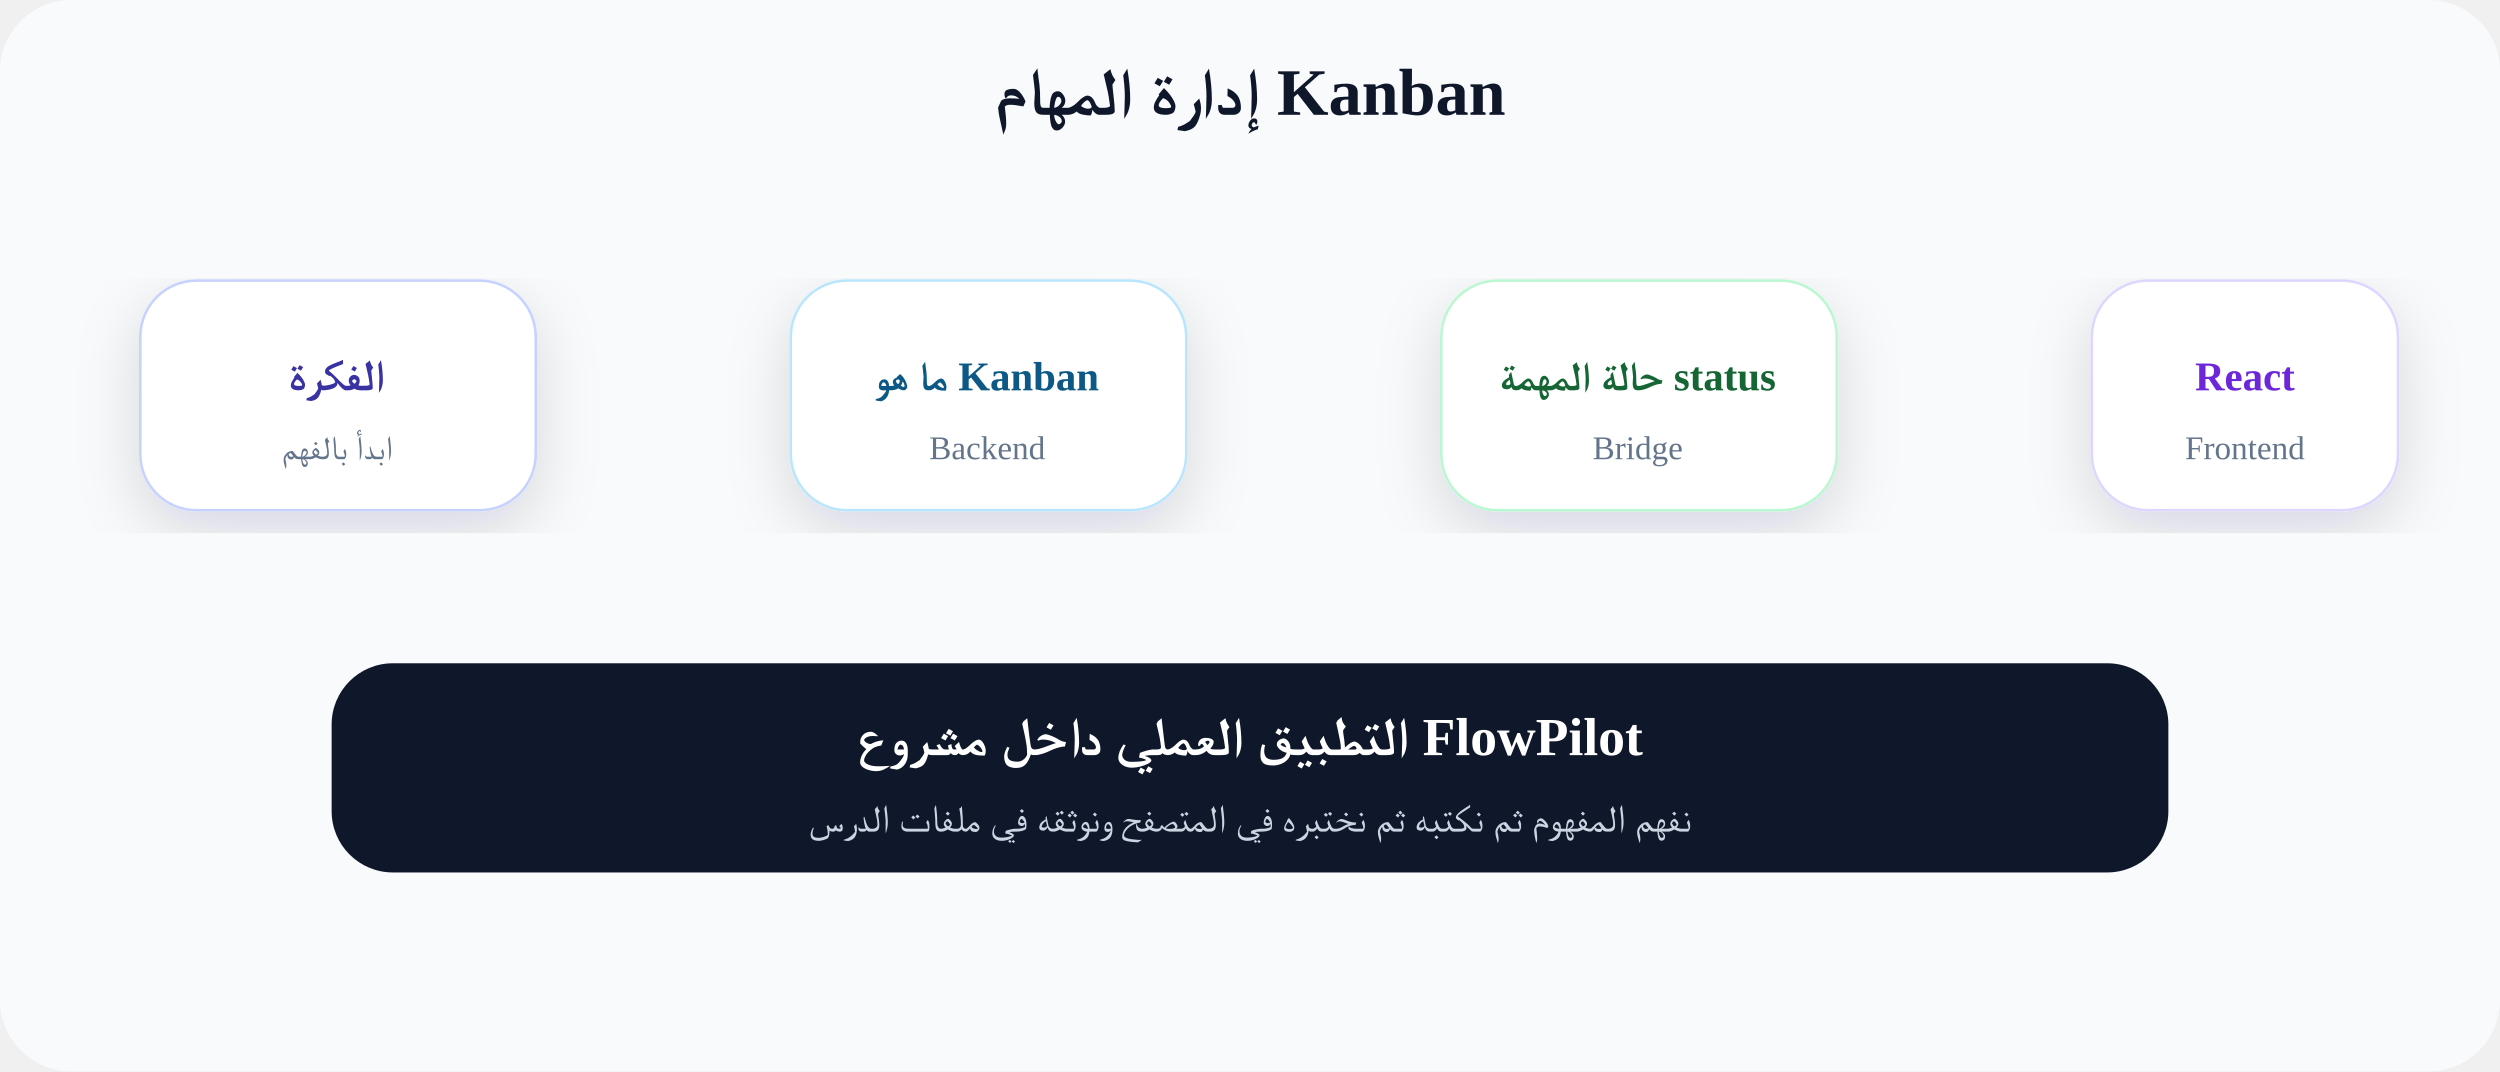
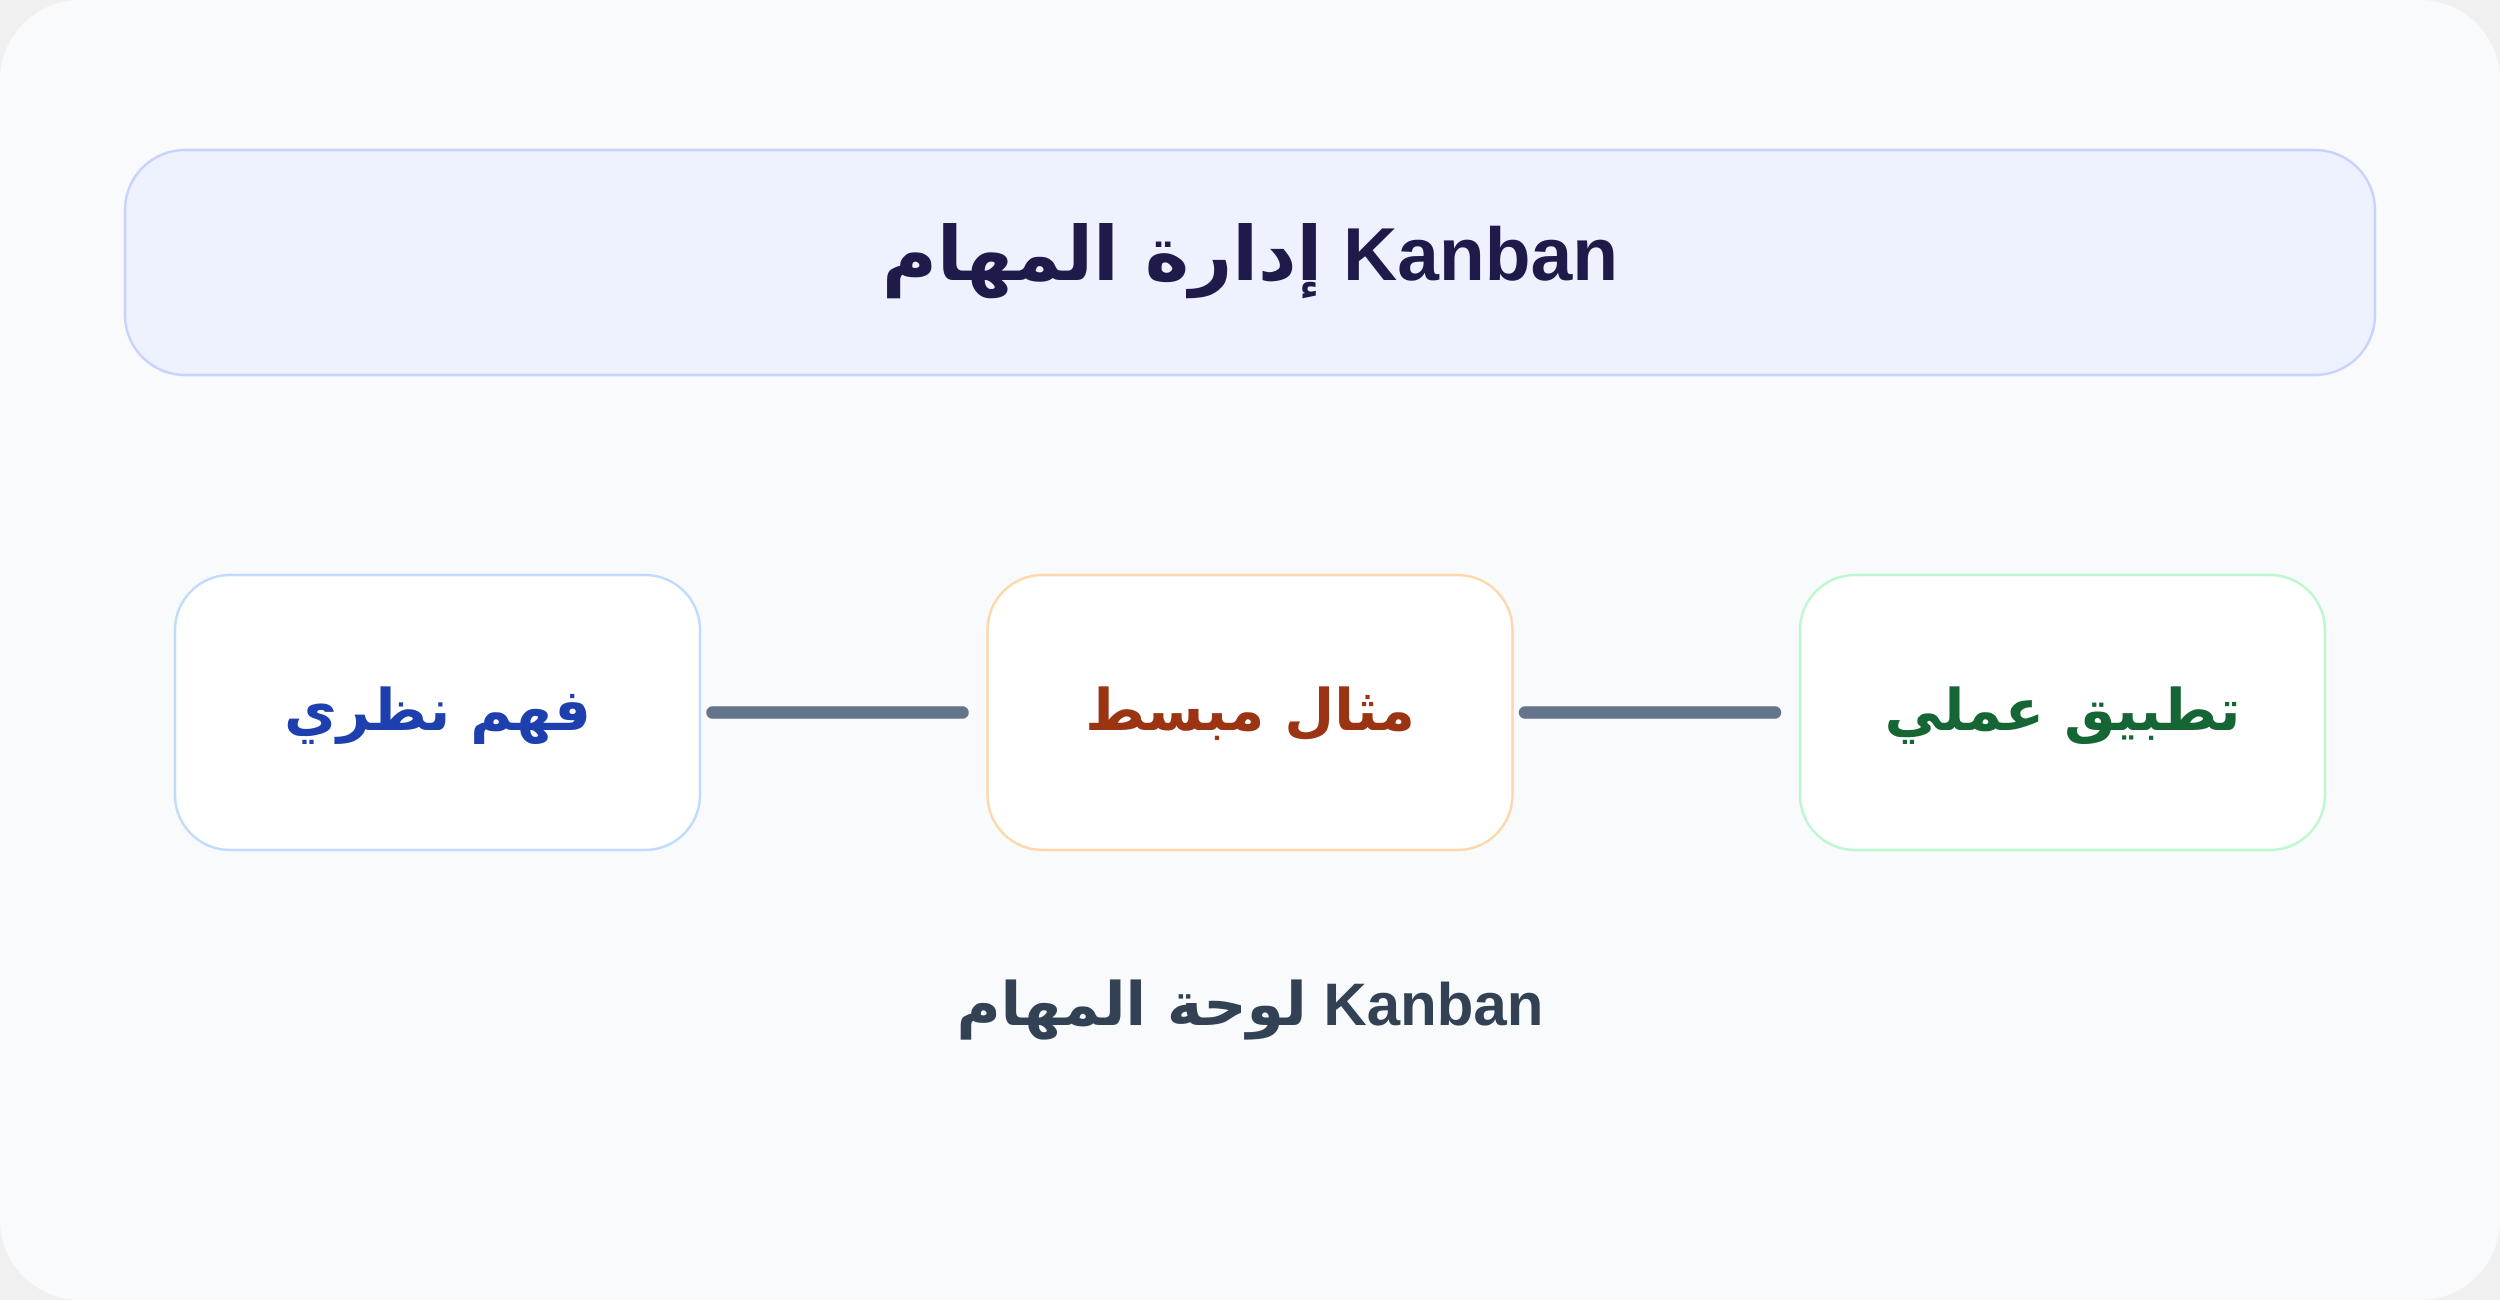
- <svg xmlns="http://www.w3.org/2000/svg" width="980" height="420" viewBox="0 0 980 420" role="img" aria-label="مخطط إدارة المهام Kanban">
-   <defs>
-     <linearGradient id="g" x1="0" x2="1">
-       <stop offset="0" stop-color="#4f46e5" />
-       <stop offset="1" stop-color="#06b6d4" />
-     </linearGradient>
-     <filter id="s">
-       <feDropShadow dx="0" dy="8" stdDeviation="12" flood-color="#0f172a" flood-opacity=".14" />
-     </filter>
-   </defs>
-   <rect width="980" height="420" rx="28" fill="#f8fafc" />
-   <text x="490" y="45" text-anchor="middle" font-size="26" font-weight="800" fill="#0f172a">إدارة المهام Kanban</text>
-   <g filter="url(#s)">
-     <rect x="55" y="110" width="155" height="90" rx="22" fill="white" stroke="#c7d2fe" />
-     <text x="132" y="153" text-anchor="middle" font-size="17" font-weight="800" fill="#3730a3">الفكرة</text>
-     <text x="132" y="180" text-anchor="middle" font-size="13" fill="#64748b">ابدأ بالفهم</text>
-     <path d="M220 155 H300" stroke="url(#g)" stroke-width="5" marker-end="url(#arrow)" />
-     <rect x="310" y="110" width="155" height="90" rx="22" fill="white" stroke="#bae6fd" />
-     <text x="387" y="153" text-anchor="middle" font-size="16" font-weight="800" fill="#075985">ما هو Kanban</text>
-     <text x="387" y="180" text-anchor="middle" font-size="13" fill="#64748b">Backend</text>
-     <path d="M475 155 H555" stroke="url(#g)" stroke-width="5" />
-     <rect x="565" y="110" width="155" height="90" rx="22" fill="white" stroke="#bbf7d0" />
-     <text x="642" y="153" text-anchor="middle" font-size="16" font-weight="800" fill="#166534">حالة المهمة status</text>
-     <text x="642" y="180" text-anchor="middle" font-size="13" fill="#64748b">Bridge</text>
-     <path d="M730 155 H810" stroke="url(#g)" stroke-width="5" />
-     <rect x="820" y="110" width="120" height="90" rx="22" fill="white" stroke="#ddd6fe" />
-     <text x="880" y="153" text-anchor="middle" font-size="16" font-weight="800" fill="#6d28d9">React</text>
-     <text x="880" y="180" text-anchor="middle" font-size="13" fill="#64748b">Frontend</text>
+ <svg xmlns="http://www.w3.org/2000/svg" width="1000" height="520" viewBox="0 0 1000 520">
+   <rect width="1000" height="520" rx="32" fill="#f8fafc" />
+   <rect x="50" y="60" width="900" height="90" rx="24" fill="#eef2ff" stroke="#c7d2fe" />
+   <text x="500" y="112" text-anchor="middle" font-size="30" font-weight="900" fill="#1e1b4b" font-family="Arial">إدارة المهام Kanban</text>
+   <g font-family="Arial" font-size="23" font-weight="800">
+     <rect x="70" y="230" width="210" height="110" rx="22" fill="#fff" stroke="#bfdbfe" />
+     <text x="175" y="292" text-anchor="middle" fill="#1e40af">فهم نظري</text>
+     <rect x="395" y="230" width="210" height="110" rx="22" fill="#fff" stroke="#fed7aa" />
+     <text x="500" y="292" text-anchor="middle" fill="#9a3412">مثال مبسط</text>
+     <rect x="720" y="230" width="210" height="110" rx="22" fill="#fff" stroke="#bbf7d0" />
+     <text x="825" y="292" text-anchor="middle" fill="#166534">تطبيق عملي</text>
  </g>
-   <rect x="130" y="260" width="720" height="82" rx="24" fill="#0f172a" />
-   <text x="490" y="296" text-anchor="middle" font-size="21" font-weight="900" fill="white">التطبيق العملي داخل مشروع FlowPilot</text>
-   <text x="490" y="326" text-anchor="middle" font-size="15" fill="#cbd5e1">نفهم المفهوم ثم نكتبه ثم نختبره في المتصفح ونوثقه في ملفات الدرس</text>
+   <path d="M285 285 H385" stroke="#64748b" stroke-width="5" stroke-linecap="round" />
+   <path d="M610 285 H710" stroke="#64748b" stroke-width="5" stroke-linecap="round" />
+   <text x="500" y="410" text-anchor="middle" font-size="24" font-weight="800" fill="#334155" font-family="Arial">لوحة المهام Kanban</text>
</svg>
